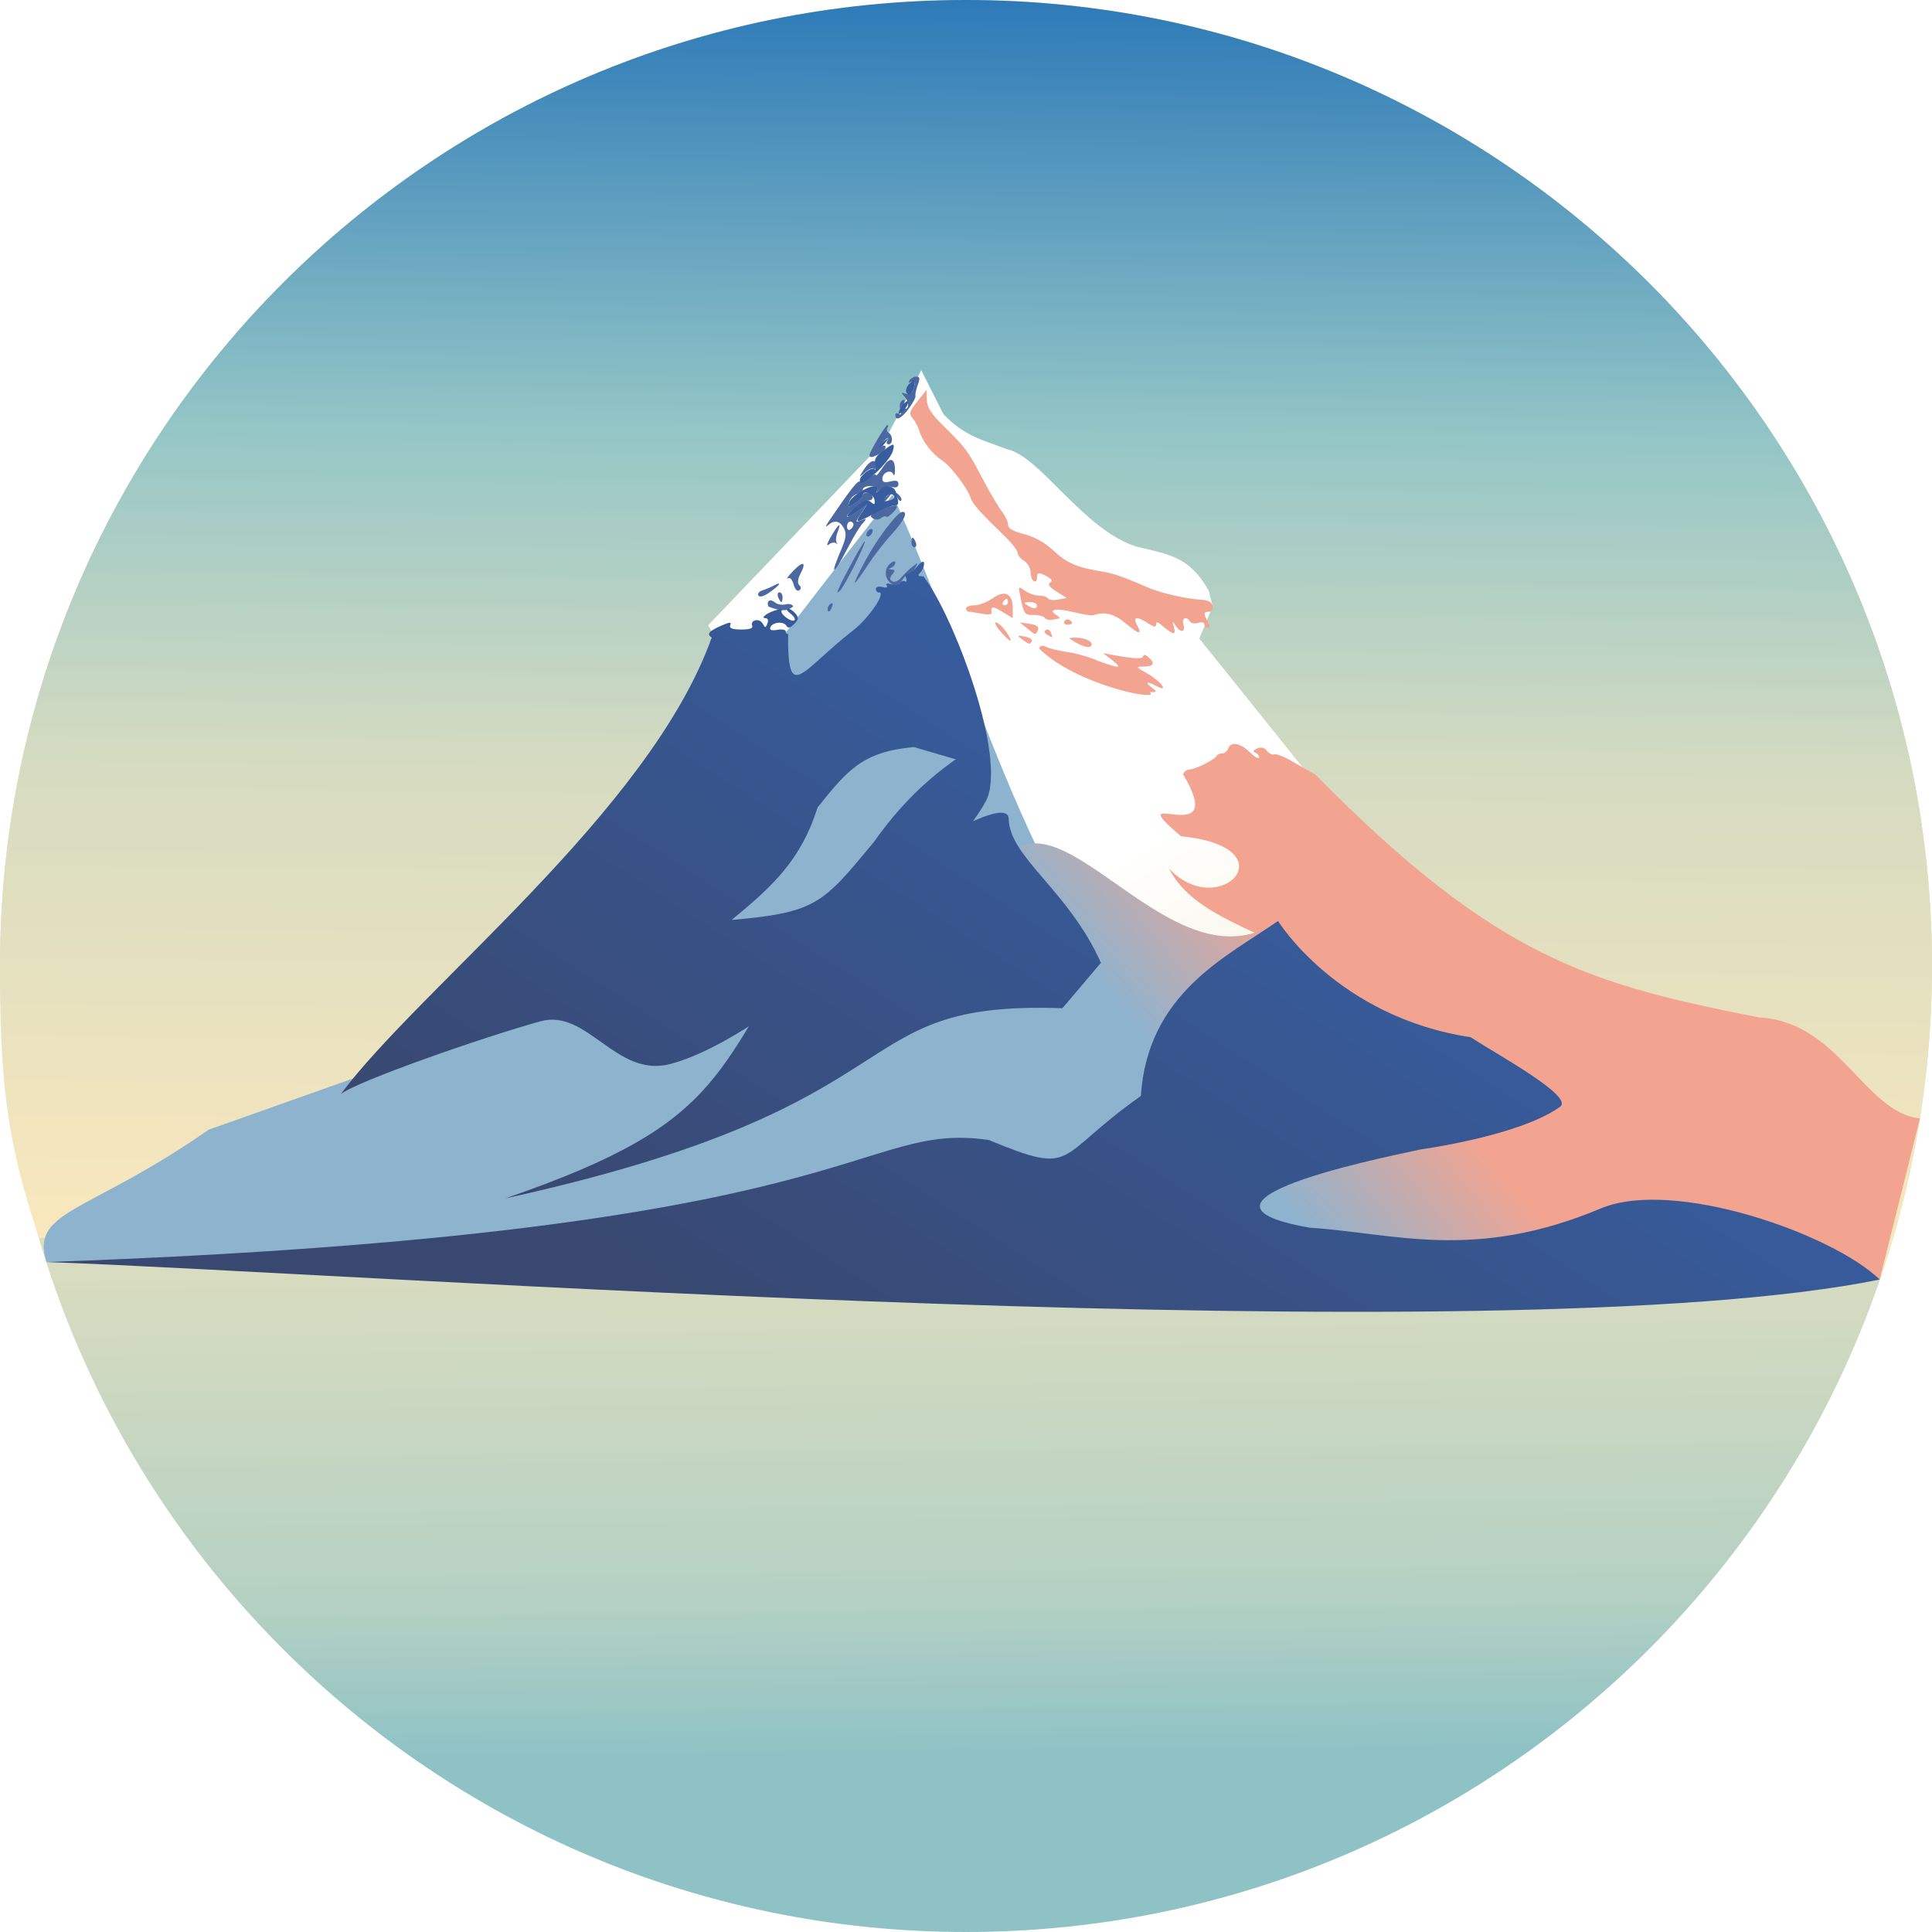
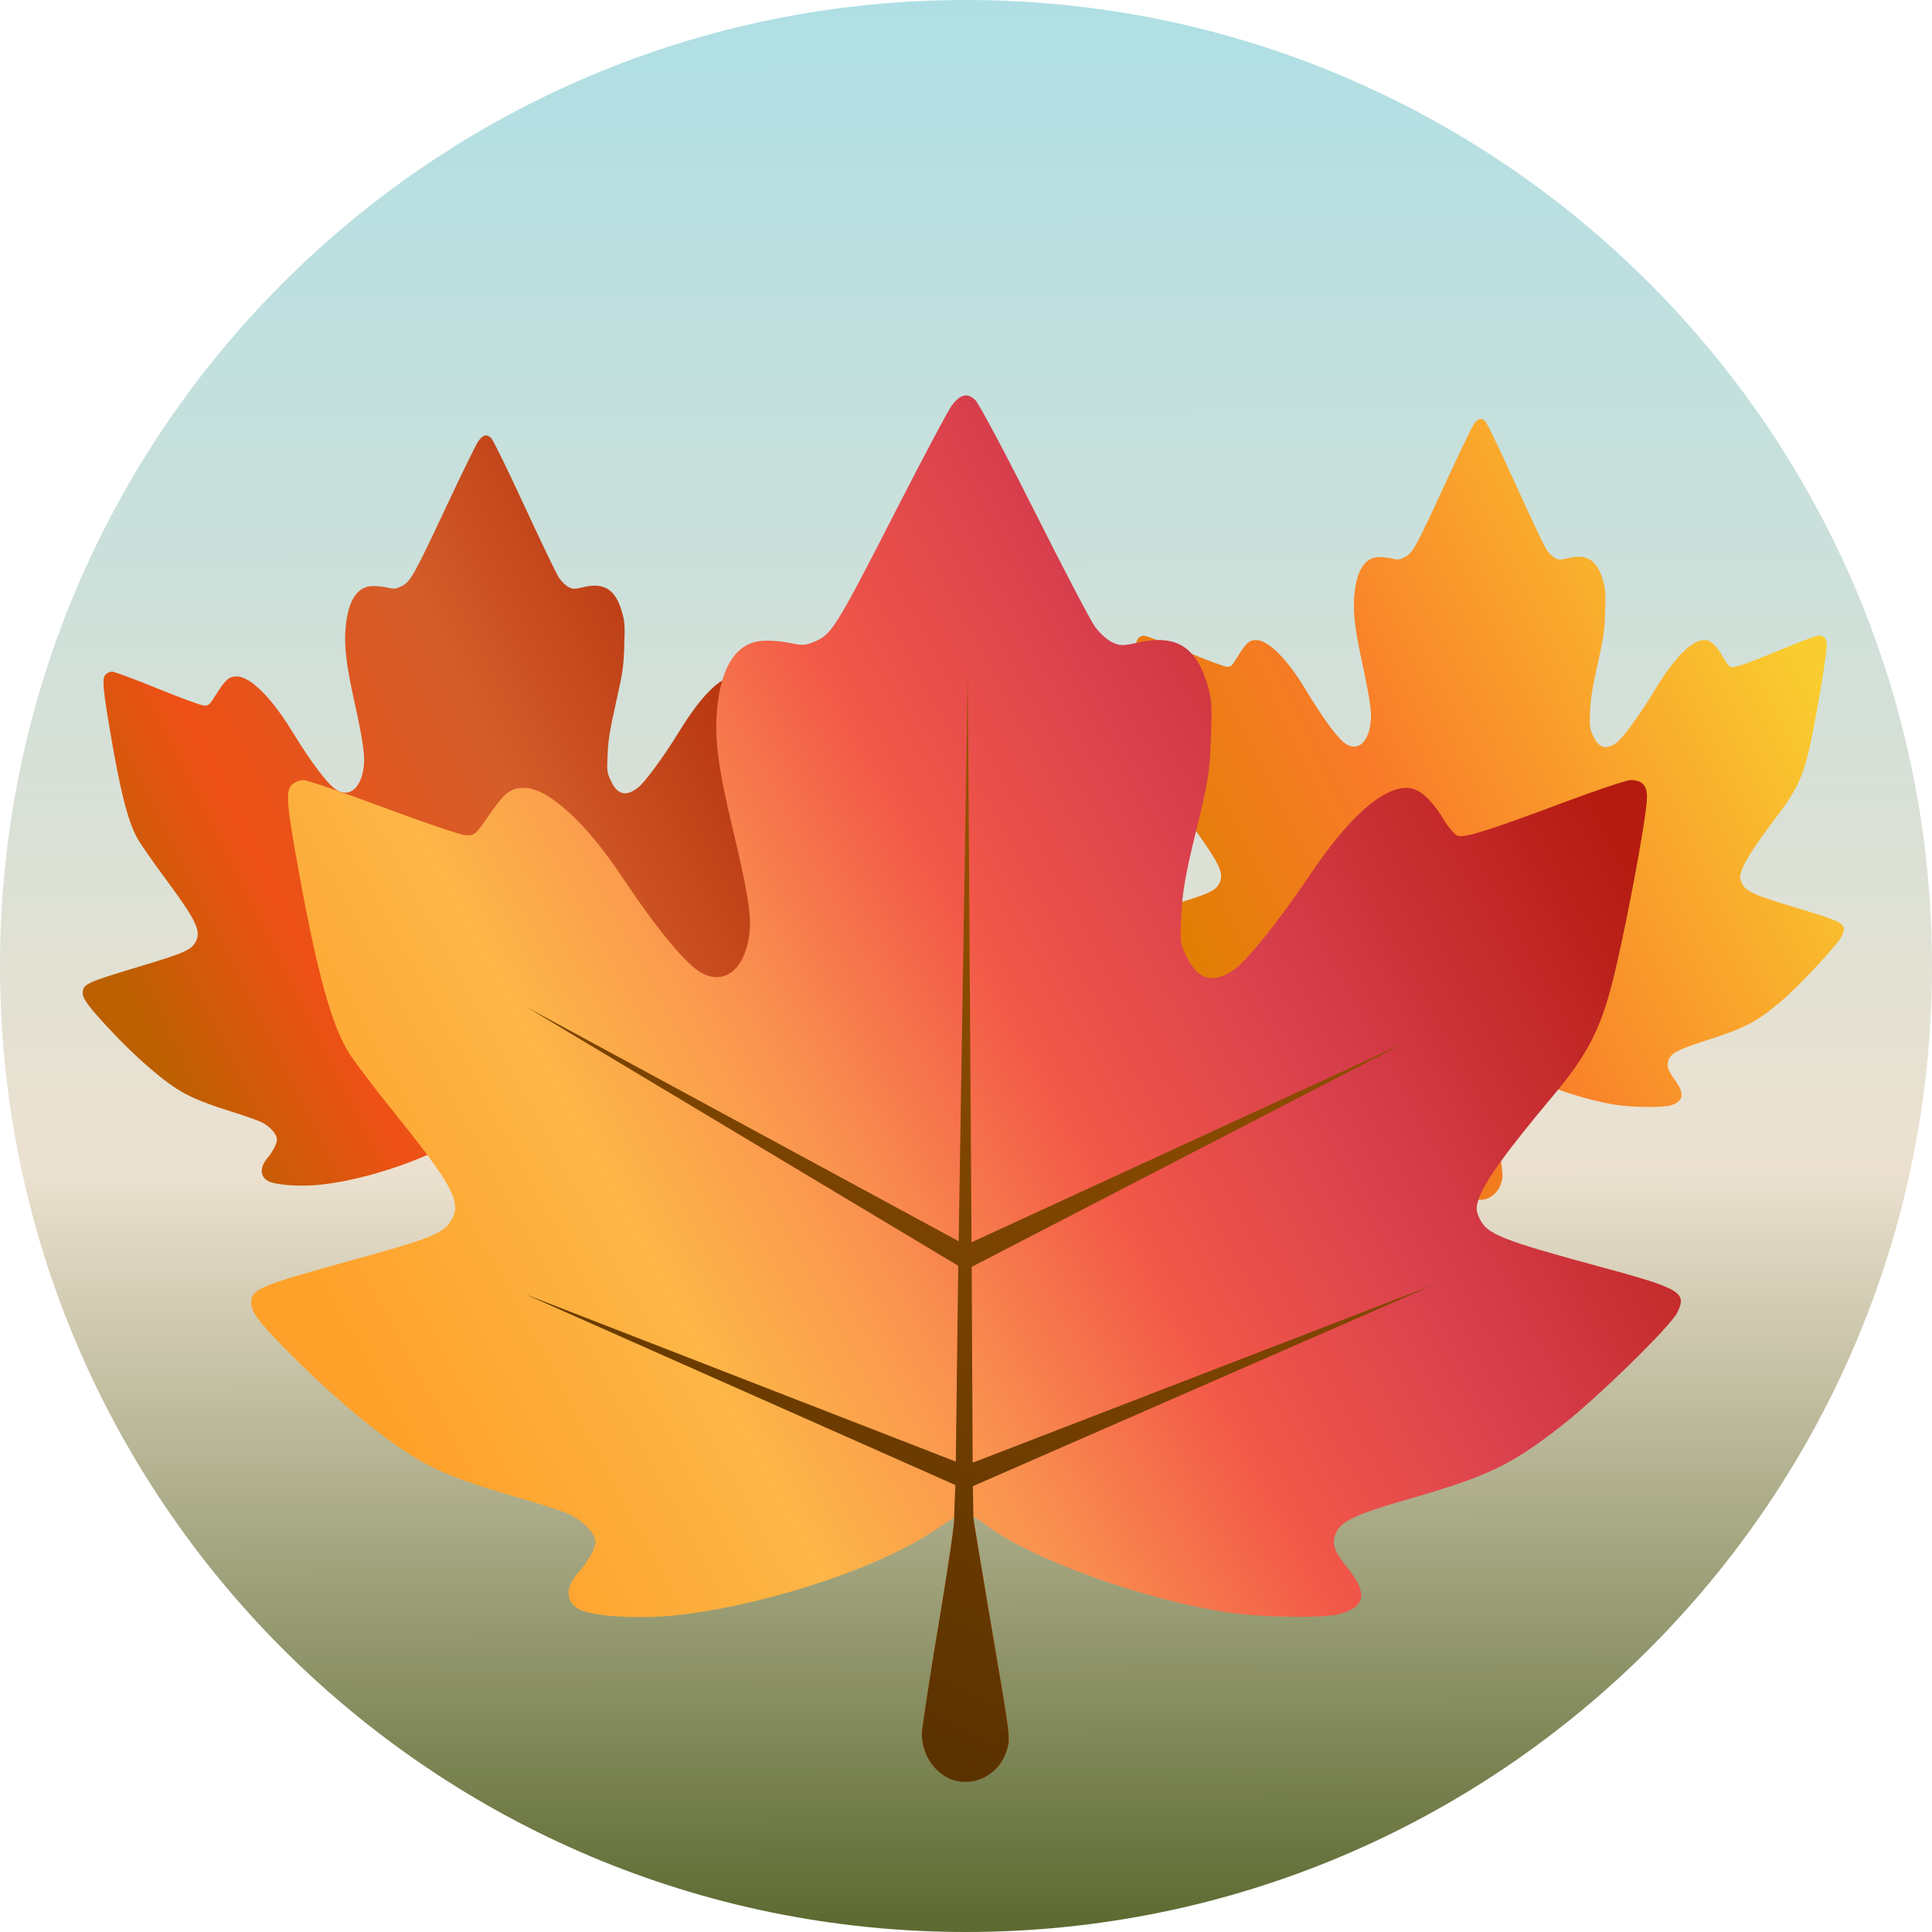
- <svg xmlns="http://www.w3.org/2000/svg" xmlns:xlink="http://www.w3.org/1999/xlink" id="svg8" version="1.1" viewBox="0 0 50 50" height="50mm" width="50mm" xml:space="preserve">
+ <svg xmlns="http://www.w3.org/2000/svg" xmlns:xlink="http://www.w3.org/1999/xlink" xml:space="preserve" width="50mm" height="50mm" viewBox="0 0 50 50" version="1.1" id="svg8">
  <defs id="defs2">
+     <linearGradient id="linearGradient1674">
+       <stop id="stop1670" offset="0" style="stop-color:#3e2300;stop-opacity:1" />
+       <stop id="stop1672" offset="1" style="stop-color:#9e5600;stop-opacity:1" />
+     </linearGradient>
+     <linearGradient id="linearGradient1666">
+       <stop style="stop-color:#bc6001;stop-opacity:1" offset="0" id="stop1654" />
+       <stop id="stop1656" offset="0.227" style="stop-color:#ee5015;stop-opacity:1" />
+       <stop style="stop-color:#d45d2a;stop-opacity:1" offset="0.559" id="stop1658" />
+       <stop style="stop-color:#ab2504;stop-opacity:1" offset="1" id="stop1664" />
+     </linearGradient>
+     <linearGradient id="linearGradient1652">
+       <stop style="stop-color:#df7e01;stop-opacity:1" offset="0" id="stop1640" />
+       <stop style="stop-color:#f97b29;stop-opacity:1" offset="0.377" id="stop1644" />
+       <stop style="stop-color:#f9cd2f;stop-opacity:1" offset="1" id="stop1650" />
+     </linearGradient>
+     <linearGradient id="linearGradient1582">
+       <stop id="stop1578" offset="0" style="stop-color:#fea12a;stop-opacity:1" />
+       <stop style="stop-color:#fdb647;stop-opacity:1" offset="0.227" id="stop1588" />
+       <stop id="stop1590" offset="0.377" style="stop-color:#fa9350;stop-opacity:1" />
+       <stop style="stop-color:#f25848;stop-opacity:1" offset="0.549" id="stop1592" />
+       <stop id="stop1594" offset="0.731" style="stop-color:#d83f4d;stop-opacity:1" />
+       <stop id="stop1580" offset="1" style="stop-color:#b51b10;stop-opacity:1" />
+     </linearGradient>
+     <linearGradient id="linearGradient927">
+       <stop id="stop923" offset="0" style="stop-color:#5d6b32;stop-opacity:1" />
+       <stop style="stop-color:#ece1d0;stop-opacity:1" offset="0.392" id="stop937" />
+       <stop id="stop925" offset="1" style="stop-color:#afdfe4;stop-opacity:1" />
+     </linearGradient>
    <linearGradient id="linearGradient22643">
-       <stop style="stop-color:#375d9f;stop-opacity:1;" offset="0" id="stop22639" />
-       <stop style="stop-color:#384870;stop-opacity:1;" offset="1" id="stop22641" />
+       <stop id="stop22639" offset="0" style="stop-color:#375d9f;stop-opacity:1;" />
+       <stop id="stop22641" offset="1" style="stop-color:#384870;stop-opacity:1;" />
    </linearGradient>
    <linearGradient id="linearGradient22566">
-       <stop style="stop-color:#f2a491;stop-opacity:1;" offset="0" id="stop22562" />
-       <stop style="stop-color:#8eb3cf;stop-opacity:1;" offset="0.418" id="stop22564" />
+       <stop id="stop22562" offset="0" style="stop-color:#f2a491;stop-opacity:1;" />
+       <stop id="stop22564" offset="0.418" style="stop-color:#8eb3cf;stop-opacity:1;" />
    </linearGradient>
    <linearGradient id="linearGradient17184">
-       <stop style="stop-color:#ffffff;stop-opacity:1;" offset="0.507" id="stop17180" />
-       <stop style="stop-color:#efe4be;stop-opacity:1;" offset="1" id="stop17182" />
+       <stop id="stop17180" offset="0.507" style="stop-color:#ffffff;stop-opacity:1;" />
+       <stop id="stop17182" offset="1" style="stop-color:#efe4be;stop-opacity:1;" />
    </linearGradient>
    <linearGradient id="linearGradient7816">
-       <stop id="stop15177" offset="0.226" style="stop-color:#8fc2c5;stop-opacity:1;" />
-       <stop id="stop7812" offset="0.431" style="stop-color:#b5d1c3;stop-opacity:1;" />
-       <stop id="stop7814" offset="1" style="stop-color:#e5e0bf;stop-opacity:1;" />
+       <stop style="stop-color:#422f2e;stop-opacity:1" offset="1" id="stop7814" />
    </linearGradient>
    <linearGradient id="linearGradient2455">
-       <stop id="stop2447" offset="0" style="stop-color:#fbe8bd;stop-opacity:1;" />
-       <stop style="stop-color:#d5dbc1;stop-opacity:1;" offset="0.395" id="stop2449" />
-       <stop style="stop-color:#94c6c6;stop-opacity:1;" offset="0.657" id="stop2451" />
-       <stop id="stop2453" offset="1" style="stop-color:#2d7ab8;stop-opacity:1;" />
+       <stop style="stop-color:#fbe8bd;stop-opacity:1;" offset="0" id="stop2447" />
+       <stop id="stop2449" offset="0.395" style="stop-color:#d5dbc1;stop-opacity:1;" />
+       <stop id="stop2451" offset="0.657" style="stop-color:#94c6c6;stop-opacity:1;" />
+       <stop style="stop-color:#2d7ab8;stop-opacity:1;" offset="1" id="stop2453" />
    </linearGradient>
    <linearGradient id="linearGradient1006">
-       <stop id="stop1002" offset="0" style="stop-color:#ffffff;stop-opacity:1" />
-       <stop id="stop1004" offset="1" style="stop-color:#0c9ca6;stop-opacity:1" />
+       <stop style="stop-color:#ffffff;stop-opacity:1" offset="0" id="stop1002" />
+       <stop style="stop-color:#0c9ca6;stop-opacity:1" offset="1" id="stop1004" />
    </linearGradient>
    <linearGradient id="linearGradient998">
-       <stop id="stop994" offset="0" style="stop-color:#fbecfd;stop-opacity:1" />
-       <stop style="stop-color:#fbd4f9;stop-opacity:1" offset="0.301" id="stop960" />
-       <stop style="stop-color:#f46cec;stop-opacity:1" offset="0.487" id="stop958" />
-       <stop id="stop996" offset="1" style="stop-color:#2b1562;stop-opacity:1" />
+       <stop style="stop-color:#fbecfd;stop-opacity:1" offset="0" id="stop994" />
+       <stop id="stop960" offset="0.301" style="stop-color:#fbd4f9;stop-opacity:1" />
+       <stop id="stop958" offset="0.487" style="stop-color:#f46cec;stop-opacity:1" />
+       <stop style="stop-color:#2b1562;stop-opacity:1" offset="1" id="stop996" />
    </linearGradient>
-     <radialGradient gradientUnits="userSpaceOnUse" gradientTransform="matrix(0.00113747,-1.01676,1.024389,0.0011489,-11.09065,-1.315701)" r="25" fy="42.393" fx="31.438" cy="42.393" cx="31.438" id="radialGradient1000" xlink:href="#linearGradient998" />
-     <radialGradient gradientTransform="matrix(0.00279899,0.6185787,-0.9999898,0.00452483,68.39786,-39.11853)" gradientUnits="userSpaceOnUse" r="25" fy="35.677" fx="21.645" cy="35.677" cx="21.645" id="radialGradient1008" xlink:href="#linearGradient1006" />
-     <linearGradient xlink:href="#linearGradient2455" id="linearGradient5700" x1="24.669" y1="32.673" x2="25" y2="1.4757635e-06" gradientUnits="userSpaceOnUse" />
-     <linearGradient xlink:href="#linearGradient7816" id="linearGradient13724" x1="25" y1="50" x2="24.806" y2="29.69" gradientUnits="userSpaceOnUse" />
-     <linearGradient xlink:href="#linearGradient17184" id="linearGradient17186" x1="23.919" y1="9.665" x2="37.408" y2="32.331" gradientUnits="userSpaceOnUse" />
-     <linearGradient xlink:href="#linearGradient22566" id="linearGradient22568" x1="34.995" y1="25.681" x2="26.003" y2="33.207" gradientUnits="userSpaceOnUse" />
-     <linearGradient xlink:href="#linearGradient22643" id="linearGradient22645" x1="27.734" y1="17.369" x2="17.217" y2="33.689" gradientUnits="userSpaceOnUse" />
+     <radialGradient xlink:href="#linearGradient998" id="radialGradient1000" cx="31.438" cy="42.393" fx="31.438" fy="42.393" r="25" gradientTransform="matrix(0.00113747,-1.01676,1.024389,0.0011489,-11.09065,-1.315701)" gradientUnits="userSpaceOnUse" />
+     <radialGradient xlink:href="#linearGradient1006" id="radialGradient1008" cx="21.645" cy="35.677" fx="21.645" fy="35.677" r="25" gradientUnits="userSpaceOnUse" gradientTransform="matrix(0.00279899,0.6185787,-0.9999898,0.00452483,68.39786,-39.11853)" />
+     <linearGradient gradientUnits="userSpaceOnUse" y2="1.4757635e-06" x2="25" y1="32.673" x1="24.669" id="linearGradient5700" xlink:href="#linearGradient2455" />
+     <linearGradient gradientUnits="userSpaceOnUse" y2="29.69" x2="24.806" y1="50" x1="25" id="linearGradient13724" xlink:href="#linearGradient7816" />
+     <linearGradient gradientUnits="userSpaceOnUse" y2="32.331" x2="37.408" y1="9.665" x1="23.919" id="linearGradient17186" xlink:href="#linearGradient17184" />
+     <linearGradient gradientUnits="userSpaceOnUse" y2="33.207" x2="26.003" y1="25.681" x1="34.995" id="linearGradient22568" xlink:href="#linearGradient22566" />
+     <linearGradient gradientUnits="userSpaceOnUse" y2="33.689" x2="17.217" y1="17.369" x1="27.734" id="linearGradient22645" xlink:href="#linearGradient22643" />
+     <linearGradient gradientUnits="userSpaceOnUse" y2="0.104" x2="25.104" y1="49.725" x1="25.198" id="linearGradient935" xlink:href="#linearGradient927" />
+     <clipPath clipPathUnits="userSpaceOnUse" id="clipPath1130">
+       <path d="M 0,800 H 800 V 0 H 0 Z" id="path1128" />
+     </clipPath>
+     <clipPath clipPathUnits="userSpaceOnUse" id="clipPath1138">
+       <path d="M 284.686,41.569 H 515.314 V 17 H 284.686 Z" id="path1136" />
+     </clipPath>
+     <clipPath clipPathUnits="userSpaceOnUse" id="clipPath1278">
+       <path d="M 0,800 H 800 V 0 H 0 Z" id="path1276" />
+     </clipPath>
+     <linearGradient y2="-131.909" x2="-211.176" y1="-65.767" x1="-332.878" gradientTransform="matrix(0.253202,0,0,0.253202,95.92781,56.29344)" gradientUnits="userSpaceOnUse" id="linearGradient1598" xlink:href="#linearGradient1582" />
+     <linearGradient y2="-131.909" x2="-211.176" y1="-65.767" x1="-332.878" gradientTransform="matrix(0.1286591,0,0,0.1426271,74.36316,36.78663)" gradientUnits="userSpaceOnUse" id="linearGradient1602" xlink:href="#linearGradient1652" />
+     <linearGradient y2="-131.909" x2="-211.176" y1="-65.767" x1="-332.878" gradientTransform="matrix(0.1428779,0,0,0.1555165,52.60303,39.55382)" gradientUnits="userSpaceOnUse" id="linearGradient1606" xlink:href="#linearGradient1666" />
+     <linearGradient gradientUnits="userSpaceOnUse" y2="19.577" x2="33.029" y1="54.644" x1="16.956" id="linearGradient1676" xlink:href="#linearGradient1674" />
  </defs>
-   <circle style="fill:url(#linearGradient13724);fill-opacity:1;fill-rule:evenodd;stroke-width:2.295" id="circle5702" cx="25" cy="25" r="25" />
-   <path id="path393" style="fill:url(#linearGradient5700);fill-opacity:1;fill-rule:evenodd;stroke-width:2.295" d="M 24.983,1.4757635e-6 C 11.182,0.009 -1.6985847e-5,11.2 -1.9749516e-7,25 2.2560414e-5,27.761 0.12,29.435 1.017,32.046 l 39.95,-0.332 7.68,1.401 C 49.542,30.504 50,27.761 50,25 50,11.193 38.807,-1.2331381e-5 25,1.4757635e-6 h -0.017 z" />
-   <path style="fill:url(#linearGradient17186);fill-opacity:1;stroke-width:5.918" d="m 23.841,9.581 -0.942,1.823 -4.571,4.776 9.642,16.652 7.898,-0.163 7.738,-0.473 -12.567,-15.67 0.345,-0.84 -0.1,-0.396 C 30.793,14.426 30.314,14.361 29.402,14.143 28.032,13.708 26.91,11.792 26.059,11.626 25.471,11.396 24.965,11.3 24.418,10.721 Z" id="path649" />
-   <path style="fill:#8eb3cf;fill-opacity:1;stroke-width:5.918" d="M 1.203,32.662 16.669,32.959 30.649,30.452 30.542,27.509 C 26.6,23.395 25.397,17.914 23.101,12.799 L 12.253,26.805 5.397,29.238 C 2.296,31.407 0.776,31.308 1.203,32.662 Z" id="path18631" />
-   <path style="fill:#f2a491;stroke-width:0.083" d="m 36.661,29.305 c 11.622,-7.233 -0.771,3.895 -4.107,1.231 5.213,-6.833 -1.007,-5.474 -2.305,-8.067 1.284,1.402 3.19,-0.538 0.313,-0.828 -1.672,-1.417 1.294,0.463 0.055,-1.603 0.026,-0.068 0.102,-0.123 0.168,-0.123 0.141,0 0.663,-0.263 0.704,-0.354 0.015,-0.034 0.077,-0.062 0.137,-0.062 0.06,0 0.131,-0.056 0.157,-0.125 0.073,-0.191 0.31,-0.15 0.569,0.099 0.129,0.123 0.234,0.183 0.234,0.132 0,-0.051 -0.047,-0.109 -0.104,-0.131 -0.068,-0.025 -0.05,-0.061 0.054,-0.104 0.105,-0.043 0.189,-0.023 0.25,0.06 0.051,0.069 0.137,0.11 0.191,0.092 0.054,-0.018 0.261,0.062 0.458,0.178 0.198,0.116 0.472,0.273 0.609,0.349 4.69,4.764 7.108,5.419 11.482,6.283 2.058,0.1 2.737,2.467 4.161,2.614 0,0 -1.041,4.17 -1.041,4.17 0,0 -11.615,0.011 -11.985,-3.811 z M 26.892,16.784 c 0.03,-0.079 0.088,-0.092 0.182,-0.042 0.076,0.04 0.325,0.1 0.554,0.133 0.229,0.033 0.585,0.135 0.792,0.229 0.729,0.264 0.617,0.167 0.125,-0.2 l 0.292,0.053 c 0.538,0.098 0.75,0.103 0.75,0.021 0,-0.045 0.056,-0.035 0.125,0.022 0.189,0.157 0.151,0.25 -0.104,0.251 -0.221,0.001 -0.218,0.008 0.098,0.188 0.344,0.196 0.56,0.496 0.23,0.319 -0.245,-0.131 -0.325,-0.113 -0.135,0.031 0.156,0.118 0.154,0.122 -0.047,0.125 0.328,0.257 -1.897,-0.175 -2.86,-1.129 z m 0.944,-0.16 c -0.199,-0.114 -0.201,-0.119 -0.028,-0.122 0.234,-0.004 0.444,0.078 0.444,0.173 0,0.108 -0.177,0.086 -0.417,-0.051 z m -1.378,-0.075 c -0.15,-0.11 -0.146,-0.114 0.066,-0.074 0.125,0.024 0.206,0.077 0.181,0.117 -0.059,0.095 -0.058,0.095 -0.247,-0.043 z m -0.524,-0.159 c -0.208,-0.221 -0.245,-0.381 -0.052,-0.22 0.127,0.105 0.323,0.413 0.263,0.413 -0.017,0 -0.112,-0.087 -0.211,-0.193 z m 1.164,0.035 c -0.07,-0.044 -0.081,-0.092 -0.03,-0.123 0.046,-0.028 0.105,0.004 0.131,0.073 0.055,0.144 0.05,0.146 -0.102,0.05 z m -0.517,-0.164 -0.191,-0.154 0.259,0.038 c 0.179,0.026 0.245,0.074 0.214,0.154 -0.056,0.147 -0.054,0.147 -0.282,-0.038 z m 2.552,-0.128 c -0.297,-0.249 -0.541,-0.311 -0.838,-0.212 -0.046,0.015 -0.282,-0.021 -0.525,-0.082 -0.44,-0.109 -0.664,-0.068 -0.431,0.079 0.067,0.043 0.104,0.081 0.081,0.085 -0.023,0.004 -0.107,0.02 -0.187,0.036 -0.08,0.015 -0.167,-0.006 -0.192,-0.048 -0.026,-0.042 -0.156,-0.076 -0.29,-0.076 -0.249,0 -0.25,-0.002 -0.369,-0.603 -0.026,-0.132 -0.012,-0.134 0.149,-0.021 0.097,0.068 0.26,0.124 0.362,0.124 0.102,0 0.205,0.032 0.229,0.072 0.025,0.04 0.143,0.053 0.263,0.03 l 0.219,-0.042 -0.264,-0.167 c -0.179,-0.114 -0.232,-0.188 -0.164,-0.23 0.071,-0.044 0.05,-0.089 -0.072,-0.155 -0.228,-0.122 -0.267,-0.117 -0.267,0.038 0,0.071 -0.037,0.107 -0.083,0.078 -0.046,-0.028 -0.083,-0.134 -0.083,-0.235 0,-0.101 -0.075,-0.23 -0.167,-0.287 -0.092,-0.057 -0.167,-0.152 -0.167,-0.21 0,-0.058 -0.154,-0.255 -0.342,-0.437 -0.652,-0.631 -0.826,-0.828 -0.877,-0.99 -0.079,-0.249 -0.514,-0.818 -0.737,-0.964 -0.256,-0.168 -0.505,-0.488 -0.584,-0.752 -0.035,-0.115 -0.115,-0.268 -0.179,-0.341 -0.101,-0.116 -0.085,-0.172 0.122,-0.433 l 0.239,-0.3 0.007,0.257 c 0.005,0.191 0.11,0.357 0.408,0.652 0.602,0.593 0.648,0.654 1.024,1.369 0.191,0.364 0.42,0.753 0.508,0.865 0.088,0.112 0.161,0.267 0.161,0.344 0,0.098 0.125,0.172 0.418,0.247 0.276,0.071 0.538,0.219 0.769,0.434 0.337,0.315 0.601,0.428 1.229,0.53 0.311,0.05 0.573,0.14 1.156,0.397 0.368,0.162 1.018,0.313 1.461,0.34 0.16,0.01 0.249,0.064 0.263,0.161 0.012,0.08 -0.032,0.146 -0.096,0.146 -0.14,0 -0.146,0.042 -0.031,0.255 0.059,0.111 0.059,0.161 0,0.161 -0.047,0 -0.086,-0.04 -0.086,-0.089 0,-0.05 -0.07,-0.067 -0.16,-0.038 -0.088,0.028 -0.184,0.012 -0.213,-0.036 -0.095,-0.153 -0.223,-0.092 -0.169,0.08 0.065,0.205 -0.083,0.22 -0.208,0.021 -0.077,-0.123 -0.083,-0.115 -0.037,0.052 0.058,0.212 -0.021,0.198 -0.317,-0.057 -0.108,-0.092 -0.146,-0.098 -0.146,-0.019 0,0.078 -0.054,0.07 -0.205,-0.029 -0.292,-0.191 -0.406,-0.176 -0.291,0.039 0.144,0.268 0.063,0.258 -0.291,-0.04 z M 26.836,15.665 c 0,-0.046 -0.084,-0.083 -0.188,-0.082 -0.152,10e-4 -0.164,0.017 -0.062,0.082 0.162,0.104 0.25,0.104 0.25,0 z m 0.709,0.415 c 0.029,-0.047 0.087,-0.063 0.13,-0.037 0.116,0.071 0.094,0.121 -0.052,0.121 -0.071,0 -0.106,-0.038 -0.078,-0.085 z m -1.605,-0.248 c -0.254,-0.155 -0.31,-0.148 -0.277,0.031 0.007,0.041 -0.105,0.05 -0.251,0.021 -0.145,-0.029 -0.297,-0.053 -0.337,-0.053 -0.04,0 -0.073,-0.037 -0.073,-0.083 0,-0.046 0.097,-0.083 0.216,-0.083 0.119,0 0.33,-0.081 0.469,-0.18 0.318,-0.226 0.523,-0.127 0.523,0.252 v 0.261 c 0,-1.66e-4 -0.122,-0.075 -0.271,-0.165 z m 0.146,-0.251 c 0,-0.046 -0.017,-0.083 -0.037,-0.083 -0.02,0 -0.06,0.037 -0.088,0.083 -0.028,0.046 -0.012,0.083 0.037,0.083 0.049,0 0.088,-0.037 0.088,-0.083 z" id="path368" />
-   <path style="fill:#8eb3cf;stroke-width:0.083" d="m 31.503,25.55 c 0,-0.017 0.066,-0.083 0.146,-0.146 0.132,-0.104 0.135,-0.101 0.031,0.031 -0.109,0.139 -0.177,0.183 -0.177,0.114 z" id="path366" />
-   <path style="fill:url(#linearGradient22568);fill-opacity:1;stroke-width:5.918" d="M 26.003,31.285 25.64,22.951 c 1.32,-3.645 4.525,2.917 7.435,0.884 l 1.529,2.55 11.014,5.711 -14.933,1.111 z" id="path22560" />
-   <path style="fill:#4c68a1;stroke-width:0.083" d="m 23.335,15.707 c 0.047,-0.029 0.085,-0.015 0.085,0.03 0.31,0.298 -0.016,0.143 -0.085,-0.03 z m -3.449,-0.01 c -0.057,-0.149 0.044,-0.211 0.171,-0.106 0.061,0.051 0.184,0.073 0.273,0.05 0.089,-0.023 0.178,4.17e-4 0.198,0.053 -0.194,0.167 -0.419,0.088 -0.642,0.003 z m 1.533,0.055 c 0,-0.043 0.037,-0.101 0.082,-0.129 0.047,-0.029 0.061,0.004 0.033,0.078 -0.055,0.144 -0.115,0.171 -0.115,0.051 z m -1.28,-0.297 c -0.026,-0.069 -0.012,-0.125 0.033,-0.125 0.044,0 0.081,0.056 0.081,0.125 0,0.069 -0.015,0.125 -0.033,0.125 -0.018,0 -0.054,-0.056 -0.081,-0.125 z m -0.511,-0.041 c -0.029,-0.047 0.015,-0.107 0.098,-0.133 0.083,-0.026 0.217,-0.082 0.297,-0.125 0.229,-0.122 0.171,-0.022 -0.098,0.169 -0.152,0.108 -0.264,0.141 -0.297,0.088 z m 0.91,-0.289 c -0.031,-0.124 -0.092,-0.19 -0.148,-0.159 -0.052,0.029 0.007,-0.054 0.131,-0.184 0.265,-0.276 0.357,-0.246 0.196,0.064 -0.074,0.142 -0.085,0.246 -0.031,0.299 0.053,0.053 0.051,0.101 -0.006,0.136 -0.05,0.031 -0.111,-0.038 -0.141,-0.157 z m 1.143,0.163 c 0.097,-0.254 0.671,-1.304 0.698,-1.277 0.041,0.041 -0.525,1.168 -0.641,1.277 -0.059,0.056 -0.078,0.056 -0.057,0 z m 1.339,-0.225 c -0.137,-0.137 -0.126,-0.358 0.025,-0.483 0.075,-0.063 0.125,-0.069 0.125,-0.017 0,0.048 -0.047,0.106 -0.104,0.129 -0.077,0.031 -0.074,0.044 0.01,0.049 0.089,0.005 0.093,0.033 0.017,0.124 -0.075,0.09 -0.074,0.132 0.001,0.179 0.056,0.035 0.157,-0.009 0.233,-0.1 0.074,-0.089 0.206,-0.216 0.294,-0.283 0.151,-0.115 0.153,-0.111 0.045,0.062 -0.063,0.101 -0.131,0.167 -0.152,0.146 -0.021,-0.021 -0.09,0.037 -0.154,0.129 -0.134,0.192 -0.201,0.205 -0.34,0.066 z m -0.606,-0.587 c 0.316,-0.58 0.813,-1.227 0.943,-1.229 0.152,-0.002 0.036,0.236 -0.283,0.583 -0.19,0.206 -0.472,0.572 -0.628,0.812 -0.155,0.241 -0.3,0.438 -0.322,0.438 -0.022,0 0.108,-0.272 0.289,-0.604 z m -0.826,0.244 c -6.67e-4,-0.037 0.077,-0.25 0.172,-0.472 0.138,-0.321 0.155,-0.439 0.08,-0.578 -0.106,-0.198 -0.251,-0.222 -0.42,-0.07 -0.064,0.058 -0.053,0.012 0.026,-0.104 0.598,-0.879 0.754,-1.074 0.822,-1.032 0.043,0.026 0.151,-0.018 0.239,-0.098 0.089,-0.08 0.162,-0.112 0.163,-0.071 7.5e-4,0.041 0.081,-0.049 0.179,-0.202 0.186,-0.29 0.323,-0.241 0.312,0.11 -0.003,0.092 -0.024,0.122 -0.046,0.067 -0.055,-0.134 -0.28,-0.04 -0.28,0.117 0,0.092 0.055,0.111 0.208,0.073 0.149,-0.037 0.208,-0.019 0.208,0.067 0,0.078 -0.058,0.104 -0.167,0.075 -0.092,-0.024 -0.23,0.008 -0.308,0.07 -0.096,0.078 -0.121,0.081 -0.078,0.01 0.044,-0.072 -0.002,-0.104 -0.151,-0.104 -0.117,0 -0.213,0.035 -0.213,0.078 0,0.043 -0.071,0.1 -0.158,0.128 -0.087,0.028 -0.177,0.122 -0.2,0.21 -0.039,0.151 -0.03,0.152 0.158,0.029 0.11,-0.072 0.2,-0.167 0.2,-0.211 0,-0.044 0.058,-0.068 0.129,-0.053 0.154,0.032 0.165,0.191 0.014,0.193 -0.118,9.92e-4 -0.56,0.328 -0.56,0.414 0,0.031 0.117,-0.027 0.261,-0.129 l 0.261,-0.186 -0.156,0.238 c -0.154,0.234 -0.153,0.237 0.006,0.176 0.15,-0.057 0.152,-0.051 0.03,0.087 -0.072,0.082 -0.228,0.337 -0.346,0.566 -0.25,0.485 -0.385,0.694 -0.387,0.599 z m 0.499,-1.145 c 0,-0.043 -0.037,-0.078 -0.083,-0.078 -0.046,0 -0.083,0.058 -0.083,0.13 0,0.071 0.037,0.107 0.083,0.078 0.046,-0.028 0.083,-0.087 0.083,-0.13 z m -0.581,0.312 c 0.208,-0.352 0.278,-0.397 0.168,-0.107 -0.042,0.11 -0.05,0.232 -0.019,0.271 0.031,0.039 0.023,0.043 -0.018,0.009 -0.042,-0.034 -0.129,-0.018 -0.194,0.036 -0.065,0.054 -0.037,-0.04 0.063,-0.209 z m 2.081,0.151 c 0,-0.069 0.015,-0.125 0.033,-0.125 0.018,0 0.054,0.056 0.081,0.125 0.026,0.069 0.012,0.125 -0.033,0.125 -0.044,0 -0.081,-0.056 -0.081,-0.125 z m -1.167,-0.198 c 0,-0.046 0.037,-0.107 0.083,-0.135 0.046,-0.028 0.083,-0.014 0.083,0.032 0,0.046 -0.037,0.107 -0.083,0.135 -0.046,0.028 -0.083,0.014 -0.083,-0.032 z m 0.165,-0.427 c -0.093,-0.058 -0.05,-0.104 0.188,-0.204 0.423,-0.177 0.538,-0.164 0.355,0.038 -0.083,0.092 -0.17,0.149 -0.193,0.126 -0.023,-0.023 -0.084,-0.006 -0.135,0.036 -0.056,0.046 -0.143,0.048 -0.215,0.003 z m 0.251,-0.447 c 0,-0.017 0.066,-0.083 0.146,-0.146 0.132,-0.104 0.135,-0.101 0.031,0.031 -0.109,0.139 -0.177,0.183 -0.177,0.114 z m 0.38,-0.111 c -0.045,-0.119 -0.036,-0.128 0.047,-0.047 0.057,0.057 0.083,0.124 0.057,0.149 -0.026,0.026 -0.072,-0.021 -0.104,-0.103 z m -0.87,-0.687 c 0.161,-0.254 0.323,-0.316 0.323,-0.123 0,0.08 -0.025,0.121 -0.056,0.09 -0.031,-0.031 -0.133,0.01 -0.226,0.09 -0.168,0.144 -0.169,0.143 -0.041,-0.058 z m 0.157,-0.393 c 0,-0.083 0.417,-0.778 0.467,-0.778 0.024,0 0.021,0.035 -0.005,0.078 -0.026,0.043 -0.01,0.101 0.037,0.13 0.112,0.069 0.109,0.293 -0.004,0.293 -0.049,0 -0.065,-0.037 -0.037,-0.083 0.084,-0.136 -0.012,-0.095 -0.136,0.058 -0.078,0.096 -0.081,0.121 -0.01,0.078 0.057,-0.034 0.104,-0.024 0.104,0.023 0,0.047 -0.073,0.124 -0.161,0.172 -0.187,0.1 -0.255,0.108 -0.255,0.031 z m 0.667,-1.033 c 0,-0.049 0.042,-0.063 0.092,-0.031 0.062,0.038 0.074,3.33e-4 0.038,-0.113 -0.031,-0.098 -0.011,-0.196 0.047,-0.232 0.069,-0.043 0.084,-0.019 0.048,0.076 -0.029,0.076 -0.017,0.139 0.028,0.139 0.114,0 0.1,-0.196 -0.023,-0.329 -0.085,-0.091 -0.078,-0.103 0.035,-0.064 0.083,0.029 0.159,-0.003 0.188,-0.078 0.077,-0.2 0.057,-0.295 -0.048,-0.23 -0.06,0.037 -0.074,0.023 -0.037,-0.037 0.033,-0.053 0.113,-0.096 0.177,-0.096 0.092,0 0.1,0.047 0.038,0.211 -0.044,0.116 -0.071,0.243 -0.06,0.282 0.011,0.039 -0.066,0.187 -0.17,0.33 -0.19,0.26 -0.352,0.339 -0.352,0.172 z" id="path360" />
-   <path style="fill:url(#linearGradient22645);fill-opacity:1;stroke-width:0.083" d="m 1.203,32.662 c 21.308,-0.747 20.914,-3.652 24.383,-3.16 0,0.036 0.057,-0.021 0,0 2.308,0.95 1.677,0.454 3.938,-1.137 0.181,-2.674 2.22,-3.6 3.551,-4.53 0,0 1.528,2.484 4.988,3.009 0.67,0.441 2.685,1.532 2.312,1.799 -1.058,0.761 -3.616,1.105 -3.616,1.105 -0.136,0.048 -6.918,1.315 -2.862,2.025 2.175,0.14 4.254,0.878 7.53,-0.498 1.884,-0.792 6.007,0.657 7.219,1.84 -9.833,1.992 -39.342,-0.168 -47.443,-0.454 z m 27.289,-7.745 -0.997,1.176 c -5.849,-0.206 -3.364,2.492 -14.415,4.921 5.871,-2.022 5.354,-3.253 8.207,-7.616 -0.325,0.493 4.793,-3.159 4.818,-2.206 0.026,1.007 1.549,1.849 2.387,3.725 z M 18.42,16.499 c -0.144,-0.09 -0.073,-0.171 0.28,-0.321 0.193,-0.082 0.231,-0.081 0.198,0.005 -0.029,0.076 0.054,0.107 0.283,0.109 0.216,0.001 0.312,-0.031 0.286,-0.097 -0.059,-0.153 0.188,-0.206 0.27,-0.058 0.066,0.118 0.078,0.118 0.125,-0.004 0.029,-0.076 0.009,-0.134 -0.046,-0.134 -0.149,0 0.029,-0.139 0.269,-0.209 0.115,-0.034 0.18,-0.032 0.146,0.004 -0.073,0.077 0.257,0.33 0.332,0.255 0.028,-0.028 -0.021,-0.106 -0.11,-0.173 -0.088,-0.067 -0.118,-0.123 -0.067,-0.124 0.052,-0.002 0.142,0.055 0.201,0.127 0.089,0.107 0.083,0.154 -0.034,0.271 -0.104,0.104 -0.158,0.115 -0.203,0.042 -0.076,-0.123 -0.37,-0.089 -0.415,0.047 -0.022,0.067 0.039,0.087 0.183,0.061 0.119,-0.022 0.216,-0.004 0.216,0.039 0,0.043 0.028,0.073 0.062,0.068 -0.014,1.817 0.317,0.972 1.694,-0.102 0.391,-0.302 0.846,-0.971 0.661,-0.971 -0.047,0 -0.085,-0.042 -0.085,-0.093 0,-0.052 0.073,-0.074 0.167,-0.049 0.1,0.026 0.146,0.01 0.115,-0.041 -0.032,-0.052 0.012,-0.064 0.118,-0.03 0.094,0.03 0.195,0.014 0.225,-0.034 0.03,-0.048 0.089,-0.067 0.131,-0.041 0.042,0.026 0.053,-0.02 0.023,-0.103 -0.03,-0.083 -0.025,-0.124 0.009,-0.093 0.035,0.031 0.152,-0.044 0.261,-0.167 0.139,-0.158 0.198,-0.186 0.2,-0.095 0.001,0.071 -0.042,0.174 -0.097,0.229 -0.078,0.078 -0.06,0.1 0.082,0.1 0.771,0.991 2.201,4.746 1.608,5.83 -0.93,1.7 -5.525,6.083 -8.151,6.787 -1.414,0.379 -2.151,-1.443 -3.374,-1.102 -1.503,0.418 -4.732,1.545 -5.164,1.883 2.075,-2.779 7.995,-7.323 9.599,-11.813 z m 0.555,-0.007 c -12.65,-10.995 -6.325,-5.497 0,0 z m 3.32,-3.215 0.145,-0.222 -0.261,0.186 c -0.331,0.236 -0.334,0.114 -0.004,-0.147 0.193,-0.153 0.273,-0.175 0.364,-0.1 0.092,0.077 0.111,0.066 0.094,-0.054 -0.023,-0.154 -0.298,-0.269 -0.298,-0.125 0,0.044 -0.09,0.139 -0.2,0.211 -0.184,0.121 -0.197,0.12 -0.162,-0.012 0.041,-0.155 0.467,-0.433 0.665,-0.433 0.074,0 0.1,0.041 0.064,0.104 -0.047,0.083 -0.036,0.083 0.053,0 0.175,-0.163 0.388,-0.123 0.443,0.083 0.073,0.272 0.065,0.312 -0.06,0.312 -0.062,0 -0.289,0.094 -0.504,0.208 -0.491,0.261 -0.519,0.26 -0.34,-0.013 z m 0.835,-0.379 c 0.027,-0.027 0.014,-0.072 -0.03,-0.099 -0.044,-0.027 -0.123,0.004 -0.177,0.068 -0.077,0.093 -0.071,0.113 0.03,0.099 0.07,-0.01 0.15,-0.041 0.177,-0.068 z m -0.878,-0.47 c 0,-0.121 0.302,-0.35 0.373,-0.284 0.037,0.034 0.048,-0.018 0.024,-0.117 -0.032,-0.13 0.021,-0.227 0.193,-0.354 0.296,-0.219 0.322,-0.218 0.264,0.004 -0.026,0.099 -0.196,0.324 -0.377,0.5 -0.322,0.312 -0.477,0.394 -0.477,0.25 z m 0.5,-0.878 c 0,-0.017 0.066,-0.083 0.146,-0.146 0.132,-0.104 0.135,-0.101 0.031,0.031 -0.109,0.139 -0.177,0.183 -0.177,0.114 z m 0.503,-0.858 c 0.004,-0.117 0.247,-0.399 0.247,-0.287 0,0.058 -0.056,0.161 -0.125,0.23 -0.069,0.069 -0.124,0.094 -0.122,0.057 z m 0.206,-0.526 c -0.034,-0.055 -0.001,-0.161 0.073,-0.235 0.112,-0.112 0.135,-0.115 0.134,-0.013 -0.002,0.206 -0.134,0.365 -0.207,0.248 z" id="path358" />
-   <path style="fill:#254232;stroke-width:5.918" d="M 23.3,10.599 21.505,13.889" id="path556" />
-   <path style="fill:#254232;stroke-width:5.918" d="m 22.586,28.204 13.893,3.429" id="path558" />
-   <path style="fill:#254232;stroke-width:5.918" d="M 31.723,16.964 28.503,14.788" id="path560" />
-   <path style="fill:#8eb3cf;fill-opacity:1;stroke-width:5.918" d="m 23.649,19.333 c -1.324,0.125 -1.709,0.587 -2.489,1.562 -0.431,1.366 -1.169,2.044 -2.225,2.913 2.195,-0.191 2.36,-0.421 3.679,-2.015 0.606,-0.856 1.275,-1.55 2.121,-2.142 z" id="path22517" />
+   <circle r="25" cy="25" cx="25" id="path921" style="fill:url(#linearGradient935);fill-rule:evenodd;stroke-width:0.341;fill-opacity:1" />
+   <path style="fill:url(#linearGradient1602);fill-opacity:1;stroke-width:0.036" d="m 38.096,31.001 c -0.213,-0.106 -0.359,-0.377 -0.356,-0.66 0.001,-0.075 0.105,-0.818 0.231,-1.652 0.126,-0.834 0.213,-1.505 0.194,-1.491 -0.019,0.014 -0.147,0.108 -0.285,0.209 -0.77,0.565 -2.347,1.121 -3.482,1.228 -0.448,0.042 -0.999,-0.003 -1.159,-0.094 -0.186,-0.106 -0.191,-0.331 -0.012,-0.543 0.118,-0.14 0.222,-0.347 0.222,-0.442 2.59e-4,-0.129 -0.185,-0.333 -0.383,-0.421 -0.098,-0.044 -0.393,-0.148 -0.655,-0.232 -0.533,-0.171 -0.871,-0.304 -1.123,-0.444 -0.44,-0.243 -1.1,-0.82 -1.749,-1.529 -0.484,-0.529 -0.617,-0.713 -0.617,-0.856 0,-0.201 0.103,-0.251 1.26,-0.604 1.129,-0.345 1.279,-0.412 1.381,-0.624 0.123,-0.252 -0.002,-0.504 -0.783,-1.579 -0.254,-0.35 -0.515,-0.733 -0.581,-0.852 -0.224,-0.409 -0.406,-1.138 -0.645,-2.588 -0.165,-1.001 -0.182,-1.207 -0.104,-1.302 0.034,-0.041 0.104,-0.075 0.157,-0.075 0.053,0 0.527,0.179 1.054,0.398 0.527,0.219 1.013,0.401 1.08,0.406 0.116,0.007 0.131,-0.006 0.286,-0.256 0.225,-0.363 0.304,-0.434 0.485,-0.434 0.311,0 0.805,0.496 1.278,1.283 0.475,0.79 0.858,1.302 1.062,1.419 0.303,0.174 0.561,-0.063 0.621,-0.57 0.031,-0.258 -0.021,-0.617 -0.221,-1.546 -0.195,-0.904 -0.244,-1.341 -0.198,-1.791 0.059,-0.581 0.256,-0.903 0.574,-0.937 0.095,-0.01 0.263,0.003 0.372,0.028 0.179,0.042 0.214,0.039 0.35,-0.028 0.208,-0.102 0.279,-0.23 1.048,-1.896 0.359,-0.778 0.691,-1.469 0.736,-1.535 0.115,-0.167 0.204,-0.191 0.309,-0.082 0.047,0.049 0.397,0.776 0.777,1.617 0.381,0.841 0.74,1.601 0.798,1.69 0.058,0.089 0.158,0.189 0.222,0.223 0.107,0.056 0.137,0.057 0.356,0.003 0.471,-0.115 0.736,0.055 0.885,0.567 0.072,0.248 0.077,0.318 0.06,0.828 -0.017,0.505 -0.034,0.63 -0.194,1.349 -0.137,0.62 -0.18,0.885 -0.195,1.215 -0.018,0.403 -0.015,0.432 0.071,0.628 0.15,0.34 0.353,0.396 0.634,0.175 0.163,-0.129 0.608,-0.746 0.969,-1.345 0.512,-0.848 0.957,-1.296 1.288,-1.296 0.156,0 0.317,0.151 0.483,0.454 0.067,0.122 0.152,0.232 0.19,0.245 0.092,0.032 0.406,-0.077 1.368,-0.476 0.445,-0.185 0.852,-0.336 0.904,-0.336 0.151,0 0.218,0.079 0.216,0.253 -0.004,0.31 -0.322,2.164 -0.483,2.813 -0.15,0.608 -0.333,0.982 -0.739,1.519 -0.629,0.829 -0.923,1.284 -0.995,1.536 -0.034,0.118 -0.031,0.162 0.018,0.276 0.096,0.225 0.299,0.314 1.58,0.698 1.065,0.319 1.149,0.374 1.018,0.668 -0.091,0.203 -1.06,1.253 -1.535,1.662 -0.652,0.562 -0.961,0.726 -1.975,1.049 -0.717,0.228 -0.915,0.33 -0.98,0.505 -0.059,0.159 -0.028,0.257 0.169,0.53 0.252,0.35 0.217,0.546 -0.117,0.648 -0.207,0.064 -1.003,0.053 -1.449,-0.019 -1.1,-0.177 -2.612,-0.778 -3.19,-1.269 -0.098,-0.083 -0.179,-0.136 -0.179,-0.117 0,0.019 0.086,0.592 0.19,1.273 0.309,2.013 0.299,1.923 0.253,2.104 -0.094,0.373 -0.458,0.573 -0.766,0.42 z" id="path1600" />
+   <path id="path1604" d="m 12.328,33.246 c -0.237,-0.115 -0.399,-0.411 -0.395,-0.719 0.001,-0.081 0.116,-0.892 0.256,-1.801 0.14,-0.909 0.237,-1.641 0.215,-1.625 -0.021,0.015 -0.164,0.118 -0.316,0.227 -0.855,0.616 -2.607,1.222 -3.867,1.339 -0.497,0.046 -1.11,-0.003 -1.287,-0.103 -0.206,-0.116 -0.212,-0.361 -0.013,-0.593 0.131,-0.153 0.247,-0.379 0.247,-0.482 2.88e-4,-0.141 -0.206,-0.363 -0.425,-0.459 -0.109,-0.048 -0.437,-0.162 -0.728,-0.253 -0.592,-0.186 -0.967,-0.332 -1.248,-0.484 -0.488,-0.265 -1.221,-0.894 -1.942,-1.667 -0.538,-0.577 -0.685,-0.778 -0.685,-0.933 0,-0.219 0.115,-0.273 1.399,-0.658 1.253,-0.376 1.42,-0.45 1.534,-0.68 0.136,-0.275 -0.002,-0.55 -0.869,-1.721 -0.282,-0.381 -0.572,-0.8 -0.645,-0.929 -0.249,-0.445 -0.451,-1.241 -0.716,-2.821 -0.183,-1.091 -0.202,-1.316 -0.116,-1.42 0.037,-0.045 0.116,-0.082 0.174,-0.082 0.058,0 0.585,0.195 1.17,0.434 0.585,0.239 1.125,0.438 1.2,0.442 0.129,0.008 0.146,-0.007 0.318,-0.279 0.25,-0.396 0.337,-0.473 0.538,-0.473 0.345,0 0.894,0.541 1.419,1.399 0.528,0.861 0.953,1.42 1.18,1.547 0.337,0.19 0.623,-0.068 0.689,-0.621 0.034,-0.282 -0.023,-0.673 -0.246,-1.685 -0.217,-0.985 -0.271,-1.462 -0.22,-1.953 0.065,-0.633 0.284,-0.985 0.638,-1.022 0.106,-0.011 0.292,0.003 0.413,0.031 0.199,0.046 0.237,0.043 0.389,-0.03 0.231,-0.111 0.31,-0.251 1.164,-2.068 0.399,-0.849 0.767,-1.602 0.817,-1.674 0.127,-0.182 0.227,-0.208 0.344,-0.089 0.052,0.053 0.44,0.846 0.863,1.763 0.423,0.917 0.822,1.746 0.886,1.843 0.065,0.097 0.176,0.206 0.247,0.243 0.118,0.061 0.152,0.062 0.396,0.004 0.524,-0.125 0.818,0.06 0.983,0.618 0.08,0.271 0.086,0.346 0.067,0.903 -0.018,0.551 -0.038,0.687 -0.215,1.471 -0.152,0.676 -0.2,0.965 -0.216,1.325 -0.021,0.44 -0.017,0.472 0.079,0.685 0.167,0.371 0.393,0.432 0.704,0.191 0.181,-0.14 0.675,-0.813 1.076,-1.466 0.568,-0.925 1.063,-1.413 1.43,-1.413 0.174,0 0.352,0.165 0.537,0.495 0.074,0.133 0.169,0.253 0.211,0.267 0.102,0.035 0.451,-0.084 1.519,-0.519 0.494,-0.202 0.946,-0.366 1.004,-0.366 0.168,0 0.242,0.086 0.24,0.276 -0.004,0.338 -0.358,2.359 -0.536,3.067 -0.167,0.663 -0.369,1.071 -0.821,1.656 -0.698,0.904 -1.025,1.4 -1.105,1.675 -0.037,0.128 -0.034,0.176 0.02,0.301 0.107,0.245 0.332,0.342 1.755,0.761 1.182,0.348 1.276,0.408 1.131,0.728 -0.101,0.221 -1.178,1.366 -1.704,1.812 -0.724,0.613 -1.067,0.792 -2.193,1.144 -0.796,0.249 -1.016,0.36 -1.088,0.551 -0.066,0.173 -0.031,0.28 0.187,0.577 0.28,0.381 0.241,0.595 -0.13,0.707 -0.229,0.069 -1.114,0.058 -1.61,-0.02 -1.221,-0.193 -2.9,-0.849 -3.543,-1.383 -0.109,-0.091 -0.198,-0.148 -0.198,-0.127 0,0.021 0.095,0.645 0.211,1.388 0.344,2.195 0.332,2.097 0.281,2.295 -0.105,0.407 -0.509,0.625 -0.851,0.458 z" style="fill:url(#linearGradient1606);fill-opacity:1;stroke-width:0.039" />
+   <path style="fill:url(#linearGradient1598);fill-opacity:1;stroke-width:0.067" d="m 24.555,46.023 c -0.42,-0.187 -0.707,-0.669 -0.7,-1.171 0.002,-0.133 0.206,-1.452 0.454,-2.933 0.248,-1.48 0.419,-2.671 0.382,-2.646 -0.038,0.025 -0.29,0.191 -0.56,0.37 -1.515,1.002 -4.619,1.99 -6.853,2.18 -0.881,0.075 -1.966,-0.005 -2.282,-0.168 -0.365,-0.189 -0.375,-0.588 -0.023,-0.965 0.232,-0.249 0.437,-0.617 0.438,-0.785 5.11e-4,-0.229 -0.365,-0.592 -0.754,-0.748 -0.193,-0.078 -0.774,-0.263 -1.289,-0.412 -1.049,-0.303 -1.713,-0.54 -2.211,-0.788 -0.865,-0.431 -2.164,-1.456 -3.441,-2.715 -0.953,-0.939 -1.215,-1.266 -1.215,-1.52 0,-0.357 0.204,-0.445 2.479,-1.071 2.221,-0.612 2.516,-0.732 2.719,-1.107 0.241,-0.448 -0.004,-0.896 -1.54,-2.803 -0.5,-0.621 -1.014,-1.302 -1.142,-1.513 -0.441,-0.725 -0.799,-2.021 -1.27,-4.594 -0.325,-1.776 -0.358,-2.143 -0.206,-2.312 0.066,-0.073 0.205,-0.133 0.308,-0.133 0.103,0 1.036,0.318 2.073,0.706 1.037,0.388 1.994,0.713 2.126,0.72 0.228,0.013 0.258,-0.011 0.563,-0.455 0.442,-0.645 0.598,-0.77 0.954,-0.77 0.611,0 1.585,0.881 2.516,2.278 0.935,1.402 1.689,2.311 2.091,2.519 0.597,0.309 1.103,-0.111 1.222,-1.012 0.06,-0.458 -0.041,-1.096 -0.436,-2.744 -0.384,-1.604 -0.479,-2.38 -0.39,-3.18 0.115,-1.031 0.504,-1.604 1.13,-1.664 0.187,-0.018 0.517,0.005 0.732,0.05 0.352,0.075 0.42,0.07 0.689,-0.049 0.41,-0.181 0.549,-0.409 2.063,-3.366 0.707,-1.382 1.359,-2.608 1.448,-2.725 0.226,-0.297 0.402,-0.339 0.609,-0.145 0.092,0.086 0.78,1.378 1.53,2.87 0.749,1.492 1.456,2.842 1.57,3 0.115,0.158 0.312,0.336 0.438,0.396 0.21,0.1 0.27,0.101 0.701,0.006 0.928,-0.204 1.449,0.098 1.741,1.007 0.142,0.441 0.152,0.564 0.119,1.469 -0.033,0.897 -0.068,1.119 -0.381,2.395 -0.27,1.1 -0.354,1.571 -0.384,2.158 -0.036,0.716 -0.03,0.768 0.14,1.115 0.296,0.604 0.696,0.704 1.248,0.31 0.321,-0.229 1.196,-1.324 1.907,-2.387 1.007,-1.506 1.883,-2.301 2.535,-2.301 0.308,0 0.624,0.269 0.951,0.806 0.131,0.216 0.299,0.412 0.373,0.435 0.181,0.058 0.799,-0.137 2.693,-0.846 0.876,-0.328 1.677,-0.597 1.779,-0.597 0.298,0 0.429,0.139 0.425,0.449 -0.007,0.55 -0.634,3.841 -0.95,4.994 -0.296,1.079 -0.654,1.743 -1.455,2.696 -1.237,1.473 -1.817,2.28 -1.959,2.727 -0.066,0.209 -0.061,0.287 0.035,0.489 0.189,0.399 0.588,0.557 3.11,1.239 2.095,0.566 2.262,0.665 2.004,1.186 -0.178,0.36 -2.087,2.225 -3.02,2.95 -1.283,0.998 -1.892,1.289 -3.887,1.863 -1.411,0.405 -1.8,0.586 -1.929,0.897 -0.117,0.282 -0.055,0.456 0.332,0.94 0.496,0.621 0.427,0.969 -0.23,1.151 -0.407,0.113 -1.974,0.095 -2.853,-0.033 -2.164,-0.314 -5.14,-1.382 -6.278,-2.252 -0.193,-0.148 -0.352,-0.241 -0.352,-0.207 0,0.034 0.169,1.051 0.374,2.26 0.609,3.574 0.588,3.414 0.497,3.736 -0.186,0.663 -0.901,1.017 -1.508,0.746 z" id="path1596" />
+   <path id="path1668" d="m 24.555,46.023 c -0.42,-0.187 -0.707,-0.669 -0.7,-1.171 0.002,-0.133 0.206,-1.452 0.454,-2.933 0.248,-1.48 0.419,-2.671 0.382,-2.646 l 0.034,-0.84 -11.128,-4.937 11.139,4.33 0.063,-5.068 -11.155,-6.685 11.166,6.05 0.236,-14.724 0.097,14.751 11.217,-5.165 -11.213,5.801 0.026,5.068 11.936,-4.607 -11.931,5.215 0.014,0.821 c 0,0.034 0.169,1.051 0.374,2.26 0.609,3.574 0.588,3.414 0.497,3.736 -0.186,0.663 -0.901,1.017 -1.508,0.746 z" style="fill:url(#linearGradient1676);fill-opacity:1;stroke:none;stroke-width:0.067;stroke-opacity:1" />
</svg>
